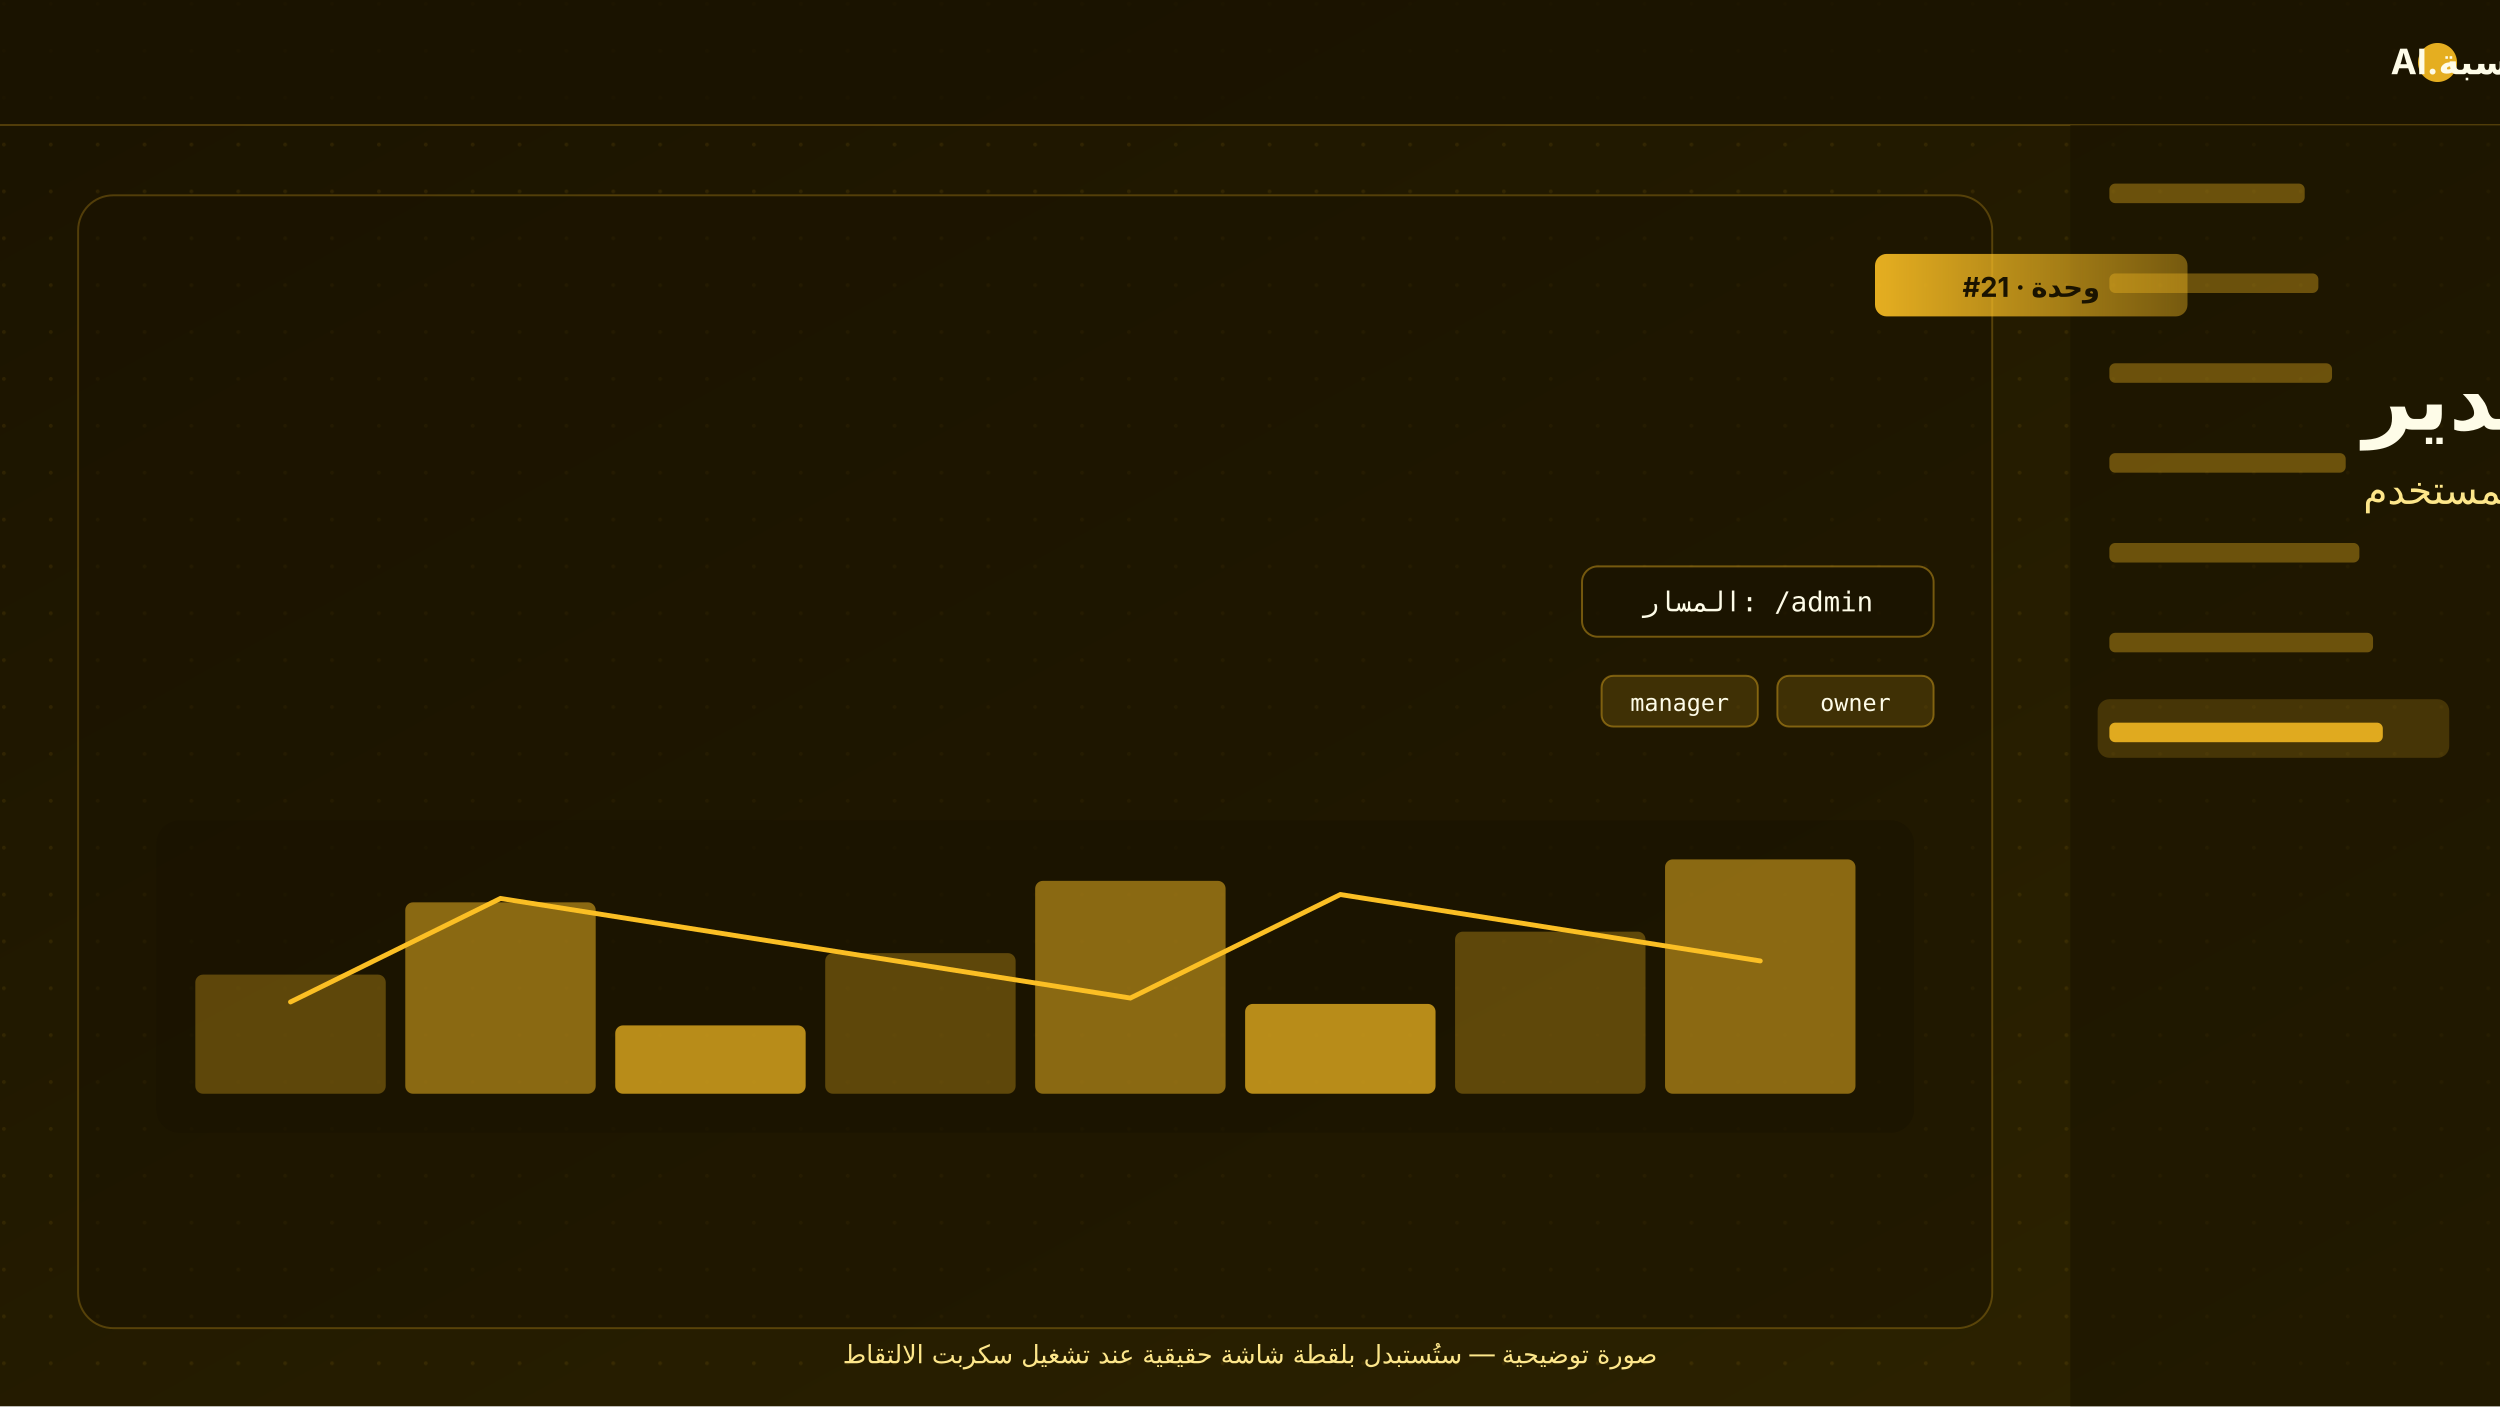
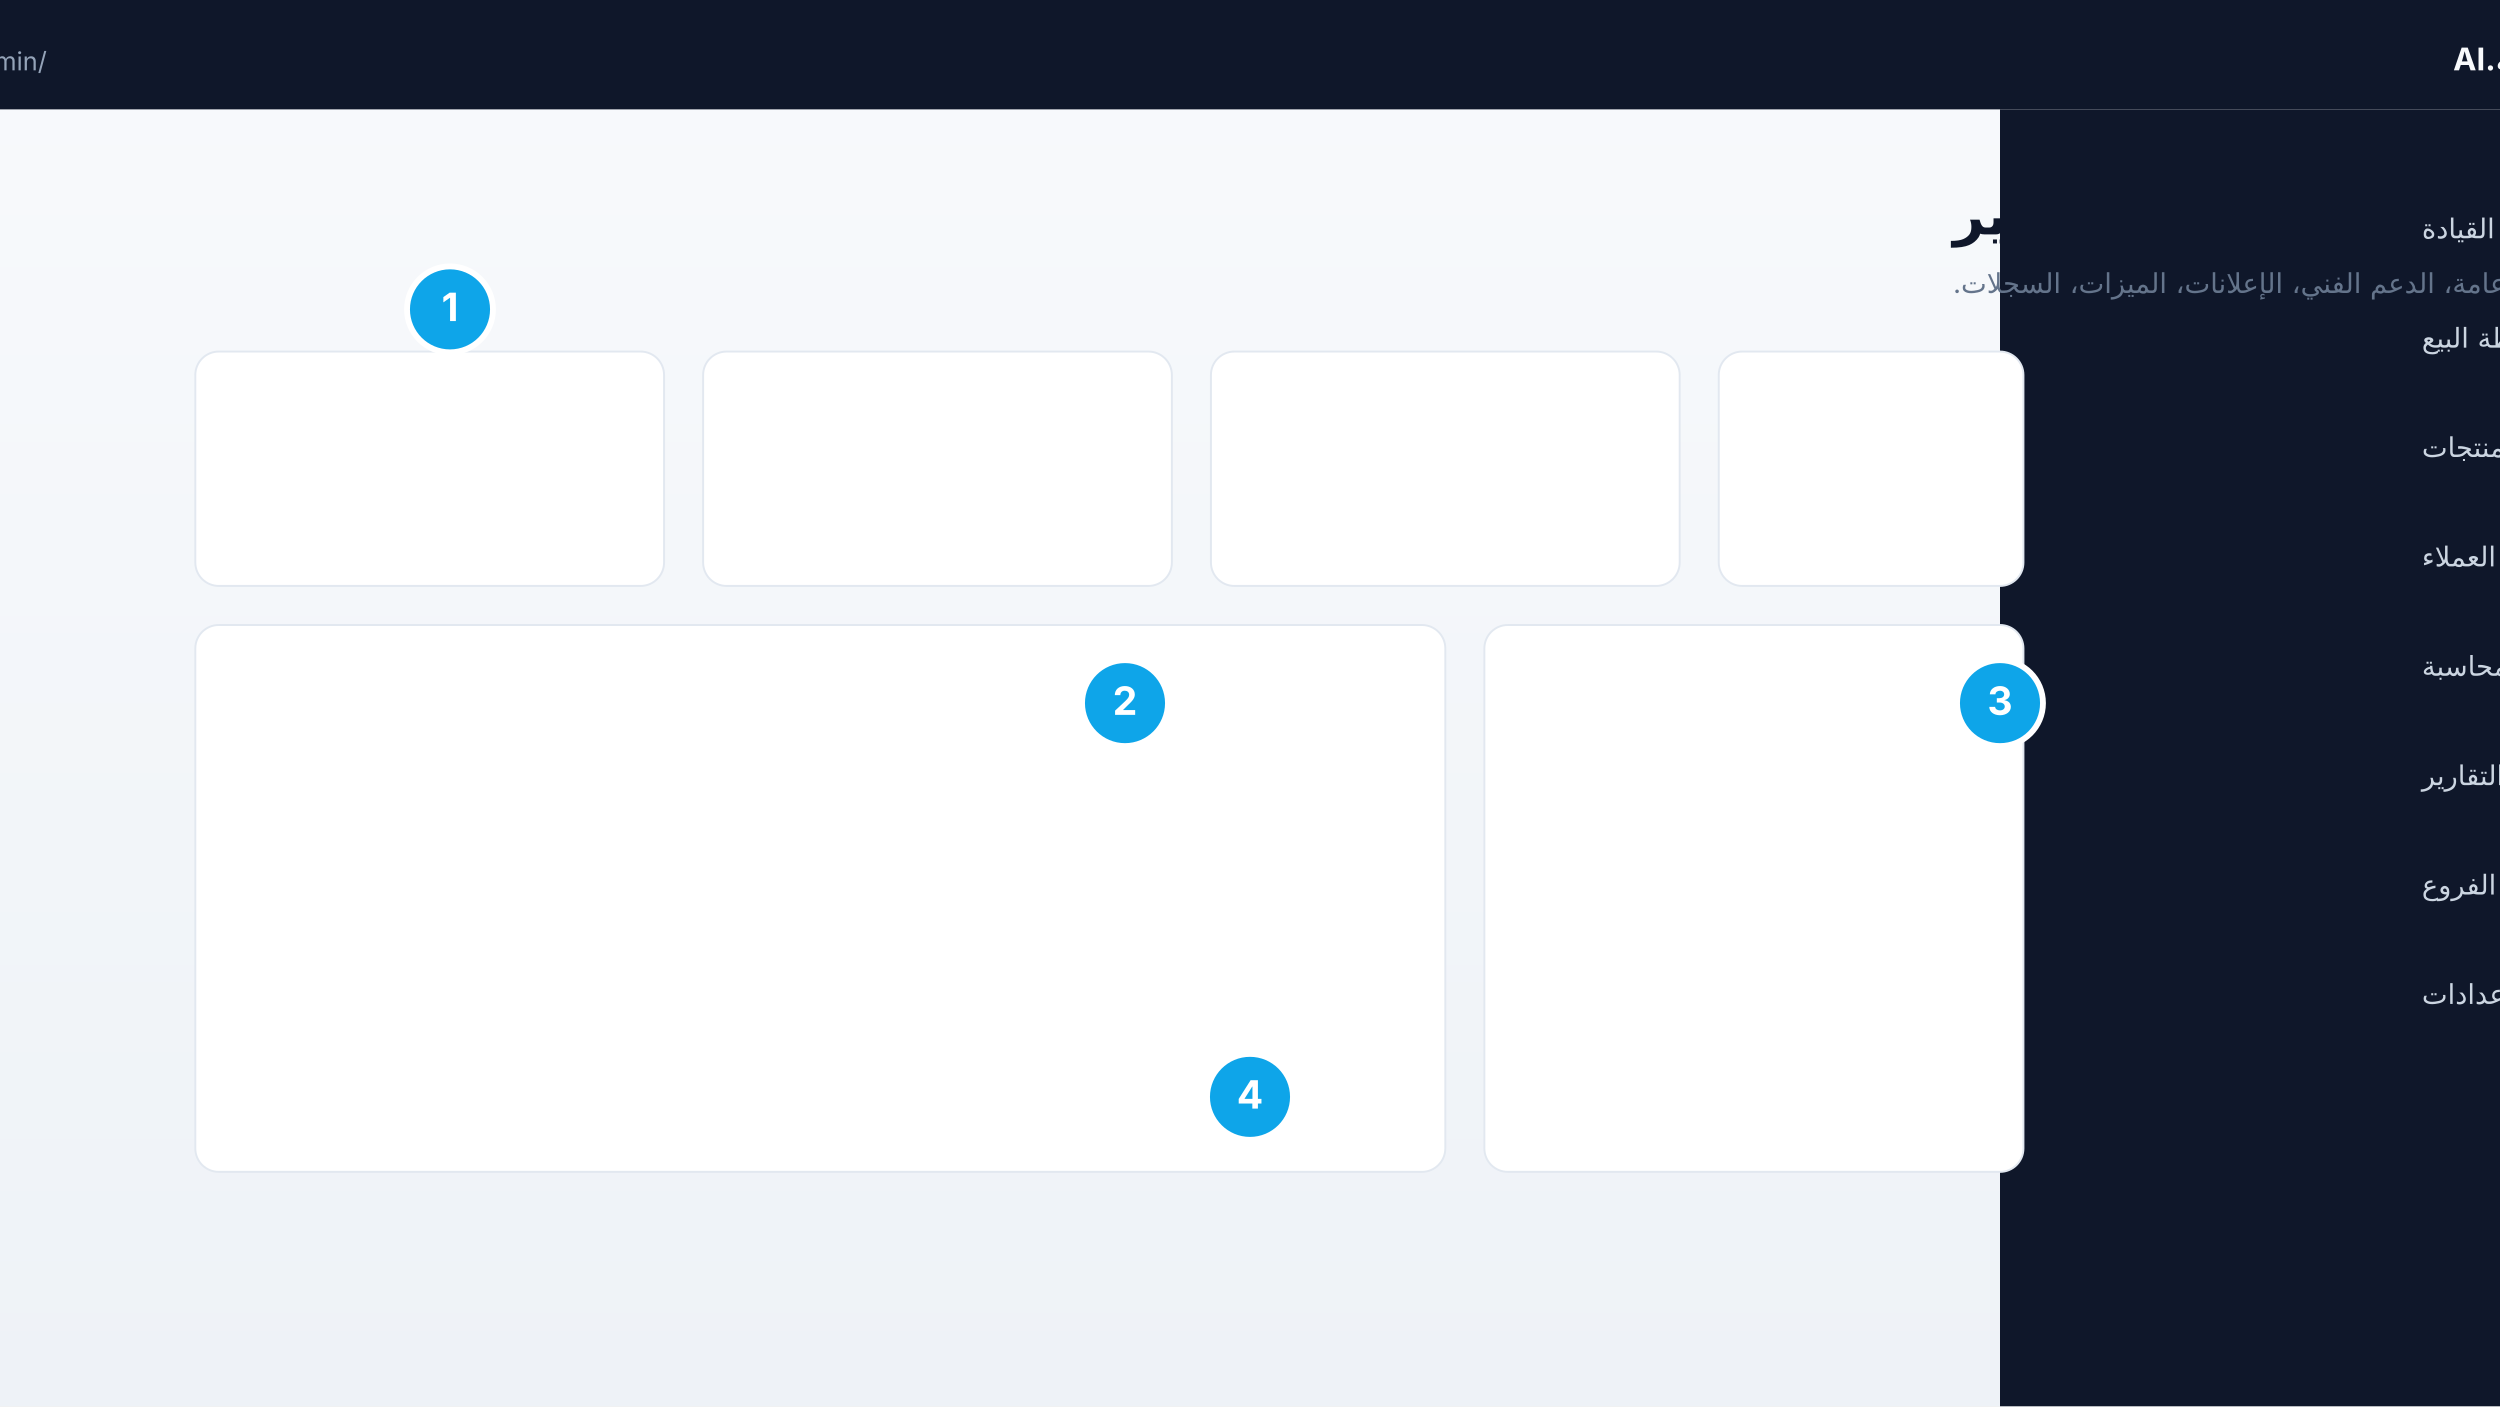
- <svg xmlns="http://www.w3.org/2000/svg" viewBox="0 0 1280 720" font-family="'IBM Plex Sans Arabic','Inter','Segoe UI',sans-serif">
+ <svg xmlns="http://www.w3.org/2000/svg" viewBox="0 0 1280 720" font-family="'IBM Plex Sans Arabic','Inter','Segoe UI',sans-serif" direction="rtl">
  <defs>
-     <linearGradient id="bg" x1="0" y1="0" x2="1" y2="1">
-       <stop offset="0%" stop-color="#1a1300" />
-       <stop offset="100%" stop-color="#2d2300" />
+     <linearGradient id="appbg" x1="0" y1="0" x2="0" y2="1">
+       <stop offset="0%" stop-color="#f8fafc" />
+       <stop offset="100%" stop-color="#eef2f7" />
    </linearGradient>
-     <linearGradient id="accent" x1="0" y1="0" x2="1" y2="0">
-       <stop offset="0%" stop-color="#fbbf24" stop-opacity="0.9" />
-       <stop offset="100%" stop-color="#fbbf24" stop-opacity="0.4" />
-     </linearGradient>
-     <pattern id="dots" width="24" height="24" patternUnits="userSpaceOnUse">
-       <circle cx="2" cy="2" r="1" fill="#fbbf24" fill-opacity="0.08" />
-     </pattern>
  </defs>
-   <rect width="1280" height="720" fill="url(#bg)" />
-   <rect width="1280" height="720" fill="url(#dots)" />
-   <rect x="0" y="0" width="1280" height="64" fill="#1a1300" fill-opacity="0.85" />
-   <line x1="0" y1="64" x2="1280" y2="64" stroke="#fbbf24" stroke-opacity="0.25" />
-   <circle cx="1248" cy="32" r="10" fill="#fbbf24" fill-opacity="0.9" />
-   <text x="1224" y="38" text-anchor="end" fill="#fefce8" font-size="18" font-weight="700" direction="rtl">حاسبة.AI</text>
-   <rect x="1060" y="64" width="220" height="656" fill="#1a1300" fill-opacity="0.6" />
-   <rect x="1080" y="94" width="100" height="10" rx="3" fill="#fbbf24" fill-opacity="0.35" />
-   <rect x="1080" y="140" width="107" height="10" rx="3" fill="#fbbf24" fill-opacity="0.35" />
-   <rect x="1080" y="186" width="114" height="10" rx="3" fill="#fbbf24" fill-opacity="0.35" />
-   <rect x="1080" y="232" width="121" height="10" rx="3" fill="#fbbf24" fill-opacity="0.35" />
-   <rect x="1080" y="278" width="128" height="10" rx="3" fill="#fbbf24" fill-opacity="0.35" />
-   <rect x="1080" y="324" width="135" height="10" rx="3" fill="#fbbf24" fill-opacity="0.35" />
-   <rect x="1074" y="358" width="180" height="30" rx="6" fill="#fbbf24" fill-opacity="0.18" />
-   <rect x="1080" y="370" width="140" height="10" rx="3" fill="#fbbf24" fill-opacity="0.85" />
-   <rect x="40" y="100" width="980" height="580" rx="18" fill="#1a1300" fill-opacity="0.55" stroke="#fbbf24" stroke-opacity="0.25" />
-   <rect x="960" y="130" width="160" height="32" rx="6" fill="url(#accent)" />
-   <text x="1040" y="152" text-anchor="middle" fill="#1a1300" font-size="14" font-weight="700">#21 · وحدة</text>
-   <text x="1210" y="220" text-anchor="end" fill="#fefce8" font-size="44" font-weight="800" direction="rtl">لوحة تحكم المدير</text>
-   <text x="1210" y="258" text-anchor="end" fill="#fde68a" font-size="20" direction="rtl">حاسبة.AI ERP — دليل المستخدم</text>
-   <rect x="810" y="290" width="180" height="36" rx="8" fill="#1a1300" fill-opacity="0.7" stroke="#fbbf24" stroke-opacity="0.4" />
-   <text x="900" y="313" text-anchor="middle" fill="#fefce8" font-size="14" font-family="ui-monospace,'SFMono-Regular',monospace">المسار: /admin</text>
-   <rect x="910" y="346" width="80" height="26" rx="6" fill="#fbbf24" fill-opacity="0.15" stroke="#fbbf24" stroke-opacity="0.4" />
-   <text x="950" y="364" text-anchor="middle" fill="#fefce8" font-size="12" font-family="ui-monospace,monospace">owner</text>
-   <rect x="820" y="346" width="80" height="26" rx="6" fill="#fbbf24" fill-opacity="0.15" stroke="#fbbf24" stroke-opacity="0.4" />
-   <text x="860" y="364" text-anchor="middle" fill="#fefce8" font-size="12" font-family="ui-monospace,monospace">manager</text>
-   <g transform="translate(80, 420)">
-     <rect x="0" y="0" width="900" height="160" rx="12" fill="#1a1300" fill-opacity="0.6" />
-     <rect x="20" y="79" width="97.5" height="61" rx="4" fill="#fbbf24" fill-opacity="0.3" />
-     <rect x="127.5" y="42" width="97.5" height="98" rx="4" fill="#fbbf24" fill-opacity="0.5" />
-     <rect x="235" y="105" width="97.5" height="35" rx="4" fill="#fbbf24" fill-opacity="0.7" />
-     <rect x="342.5" y="68" width="97.5" height="72" rx="4" fill="#fbbf24" fill-opacity="0.3" />
-     <rect x="450" y="31" width="97.5" height="109" rx="4" fill="#fbbf24" fill-opacity="0.5" />
-     <rect x="557.5" y="94" width="97.5" height="46" rx="4" fill="#fbbf24" fill-opacity="0.7" />
-     <rect x="665" y="57" width="97.5" height="83" rx="4" fill="#fbbf24" fill-opacity="0.3" />
-     <rect x="772.5" y="20" width="97.5" height="120" rx="4" fill="#fbbf24" fill-opacity="0.5" />
-     <polyline points="68.75,93 176.25,40 283.75,57 391.25,74 498.75,91 606.25,38 713.75,55 821.25,72" fill="none" stroke="#fbbf24" stroke-width="2.5" stroke-linecap="round" />
-   </g>
-   <text x="640" y="698" text-anchor="middle" fill="#fde68a" font-size="13" direction="rtl">صورة توضيحية — ستُستبدل بلقطة شاشة حقيقية عند تشغيل سكربت الالتقاط</text>
+   <rect width="1280" height="720" fill="url(#appbg)" />
+   <rect x="0" y="0" width="1280" height="56" fill="#0f172a" />
+   <text x="1256" y="36" fill="#f8fafc" font-size="16" font-weight="700" text-anchor="end">حاسبة.AI</text>
+   <text x="24" y="36" fill="#94a3b8" font-size="13" text-anchor="start">/admin</text>
+   <rect x="1024" y="56" width="256" height="664" fill="#0f172a" />
+   <rect x="1048" y="96" width="208" height="40" rx="8" fill="transparent" />
+   <text x="1240" y="122" fill="#cbd5e1" font-size="14" font-weight="500" text-anchor="end" direction="rtl">لوحة القيادة</text>
+   <rect x="1048" y="152" width="208" height="40" rx="8" fill="transparent" />
+   <text x="1240" y="178" fill="#cbd5e1" font-size="14" font-weight="500" text-anchor="end" direction="rtl">نقطة البيع</text>
+   <rect x="1048" y="208" width="208" height="40" rx="8" fill="transparent" />
+   <text x="1240" y="234" fill="#cbd5e1" font-size="14" font-weight="500" text-anchor="end" direction="rtl">المنتجات</text>
+   <rect x="1048" y="264" width="208" height="40" rx="8" fill="transparent" />
+   <text x="1240" y="290" fill="#cbd5e1" font-size="14" font-weight="500" text-anchor="end" direction="rtl">العملاء</text>
+   <rect x="1048" y="320" width="208" height="40" rx="8" fill="transparent" />
+   <text x="1240" y="346" fill="#cbd5e1" font-size="14" font-weight="500" text-anchor="end" direction="rtl">المحاسبة</text>
+   <rect x="1048" y="376" width="208" height="40" rx="8" fill="transparent" />
+   <text x="1240" y="402" fill="#cbd5e1" font-size="14" font-weight="500" text-anchor="end" direction="rtl">التقارير</text>
+   <rect x="1048" y="432" width="208" height="40" rx="8" fill="transparent" />
+   <text x="1240" y="458" fill="#cbd5e1" font-size="14" font-weight="500" text-anchor="end" direction="rtl">الفروع</text>
+   <rect x="1048" y="488" width="208" height="40" rx="8" fill="transparent" />
+   <text x="1240" y="514" fill="#cbd5e1" font-size="14" font-weight="500" text-anchor="end" direction="rtl">الإعدادات</text>
+   <text x="1000" y="120" fill="#0f172a" font-size="28" font-weight="700" text-anchor="end">لوحة تحكم المدير</text>
+   <text x="1000" y="150" fill="#64748b" font-size="14" text-anchor="end">إشراف المنصّة في خمس تبويبات: نظرة عامة، الدعم الفني، الإعلانات، الميزات، السجلات.</text>
+   <rect x="100" y="180" width="240" height="120" rx="12" fill="#ffffff" stroke="#e2e8f0" />
+   <rect x="360" y="180" width="240" height="120" rx="12" fill="#ffffff" stroke="#e2e8f0" />
+   <rect x="620" y="180" width="240" height="120" rx="12" fill="#ffffff" stroke="#e2e8f0" />
+   <rect x="880" y="180" width="156" height="120" rx="12" fill="#ffffff" stroke="#e2e8f0" />
+   <rect x="100" y="320" width="640" height="280" rx="12" fill="#ffffff" stroke="#e2e8f0" />
+   <rect x="760" y="320" width="276" height="280" rx="12" fill="#ffffff" stroke="#e2e8f0" />
+   <circle cx="230.4" cy="158.4" r="22" fill="#0ea5e9" stroke="#ffffff" stroke-width="3" />
+   <text x="230.4" y="164.4" fill="#ffffff" font-size="20" font-weight="700" text-anchor="middle">1</text>
+   <circle cx="576" cy="360" r="22" fill="#0ea5e9" stroke="#ffffff" stroke-width="3" />
+   <text x="576" y="366" fill="#ffffff" font-size="20" font-weight="700" text-anchor="middle">2</text>
+   <circle cx="1024" cy="360" r="22" fill="#0ea5e9" stroke="#ffffff" stroke-width="3" />
+   <text x="1024" y="366" fill="#ffffff" font-size="20" font-weight="700" text-anchor="middle">3</text>
+   <circle cx="640" cy="561.6" r="22" fill="#0ea5e9" stroke="#ffffff" stroke-width="3" />
+   <text x="640" y="567.6" fill="#ffffff" font-size="20" font-weight="700" text-anchor="middle">4</text>
</svg>
